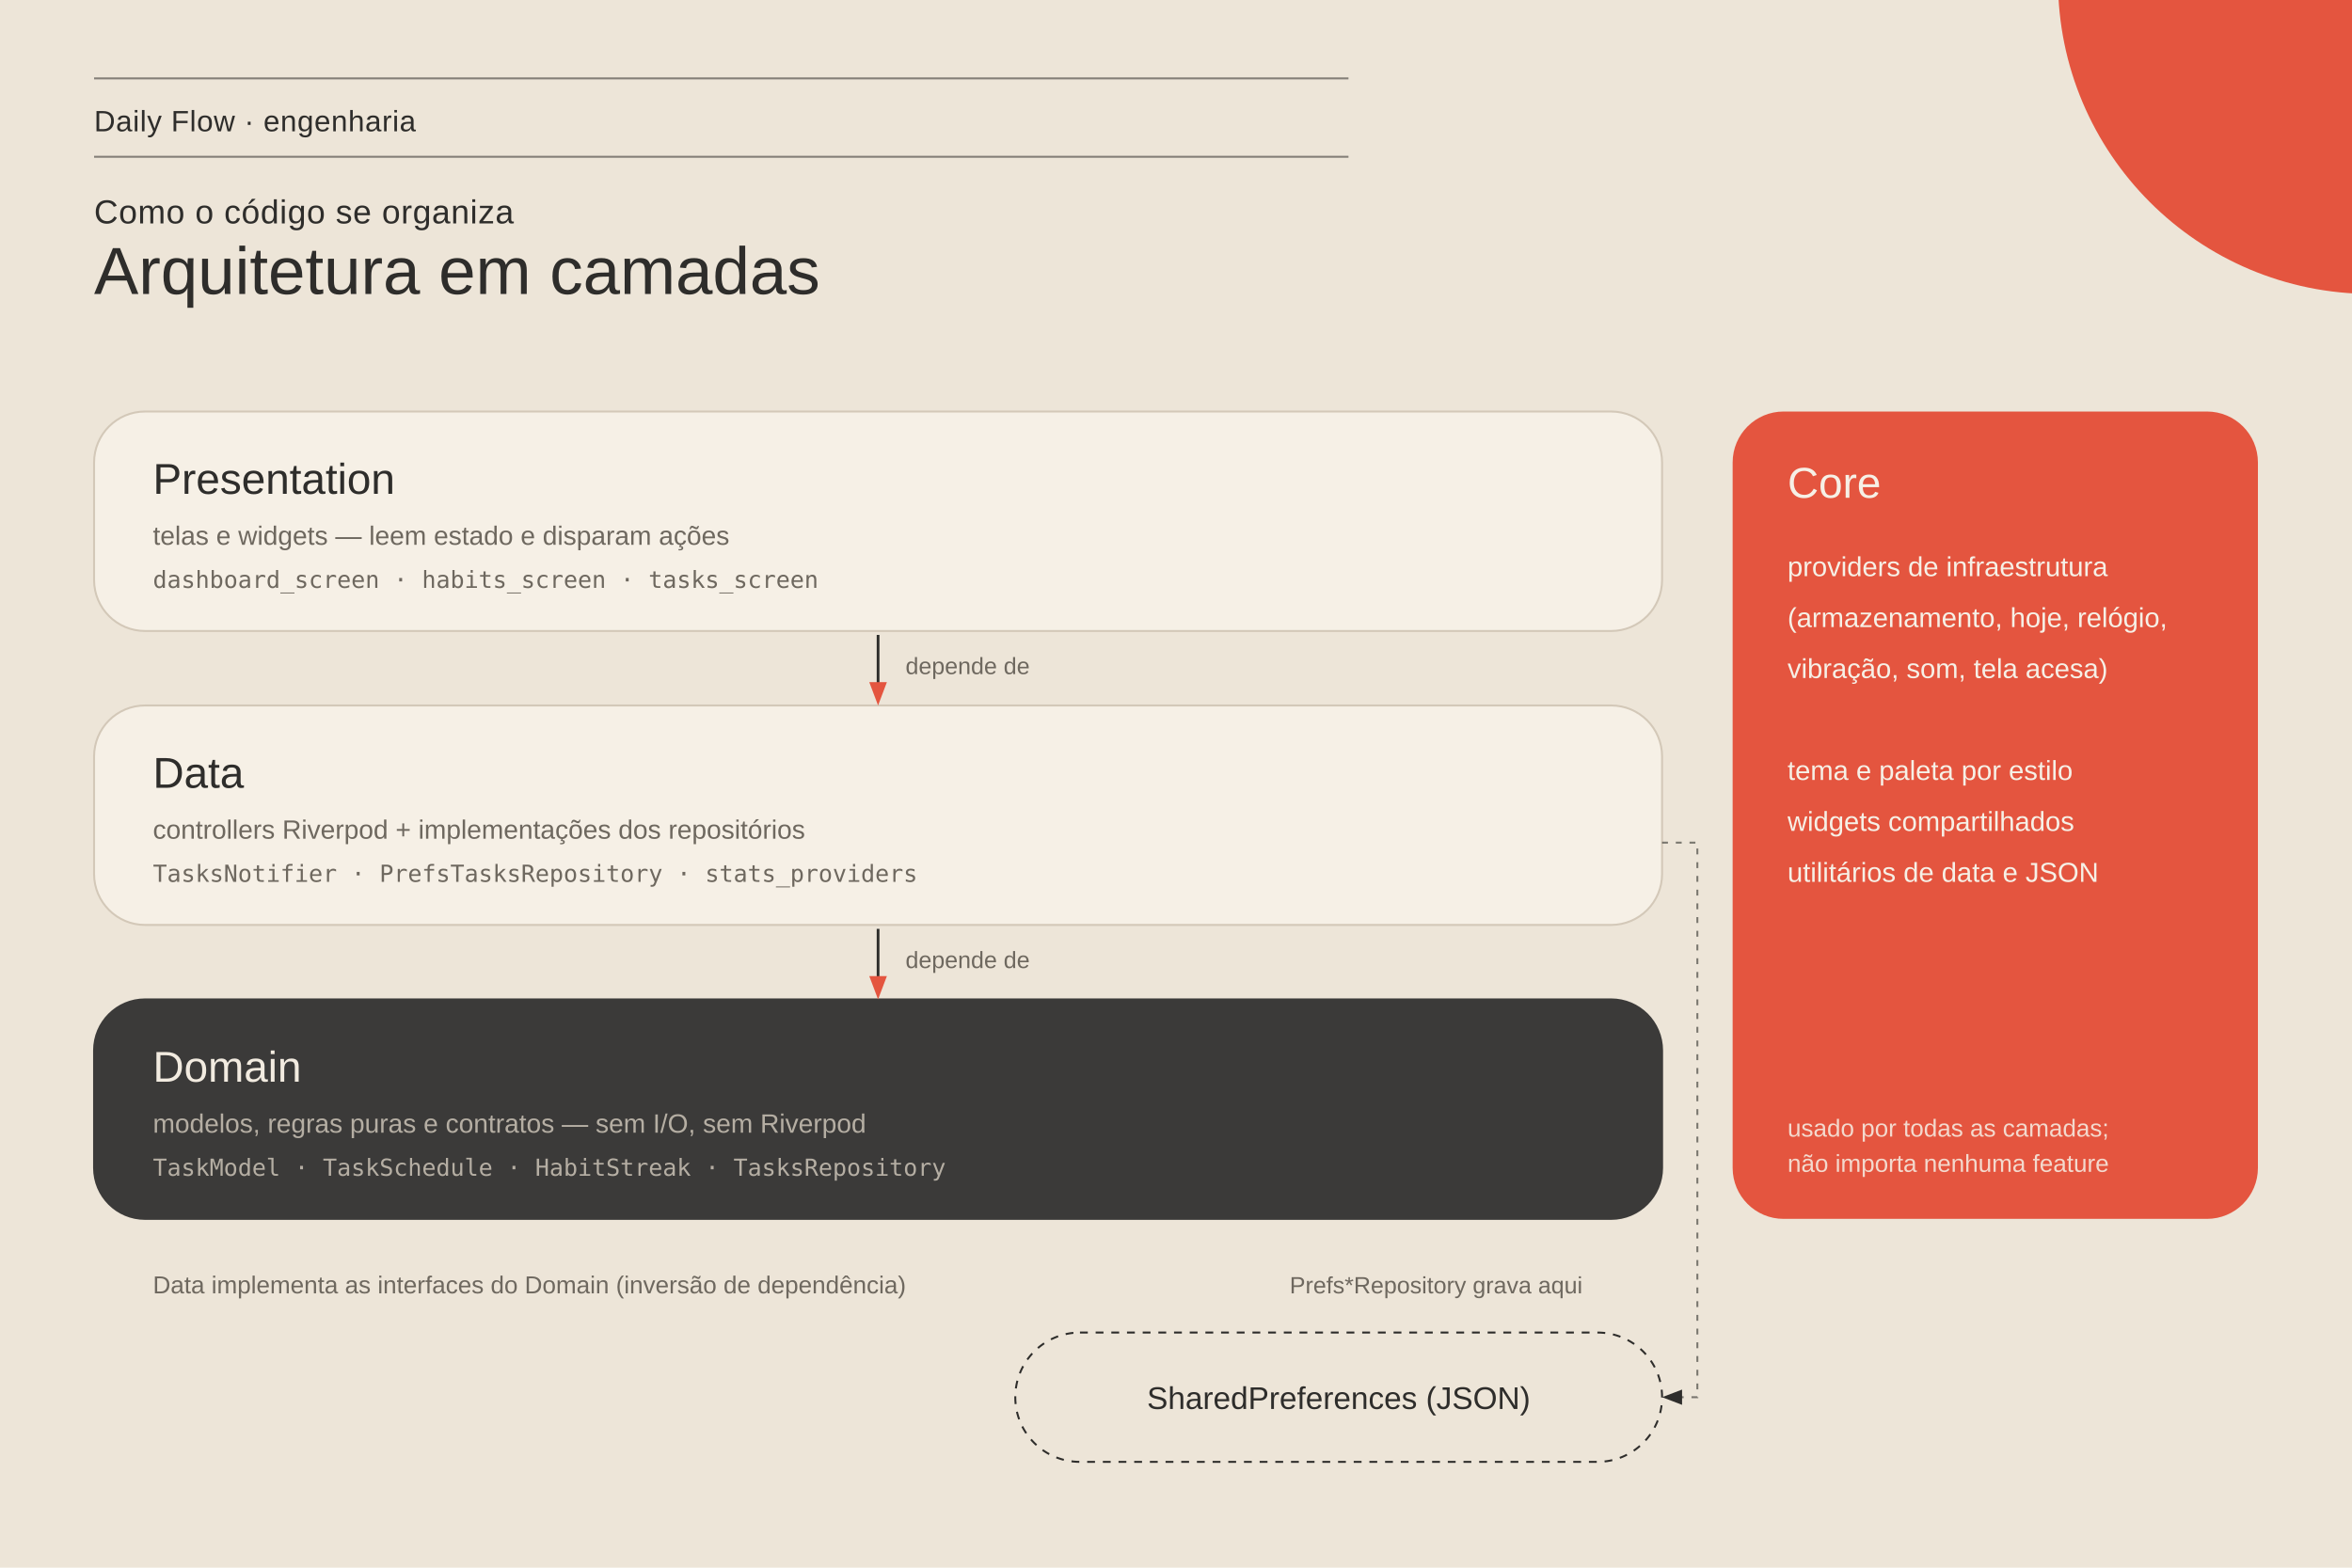
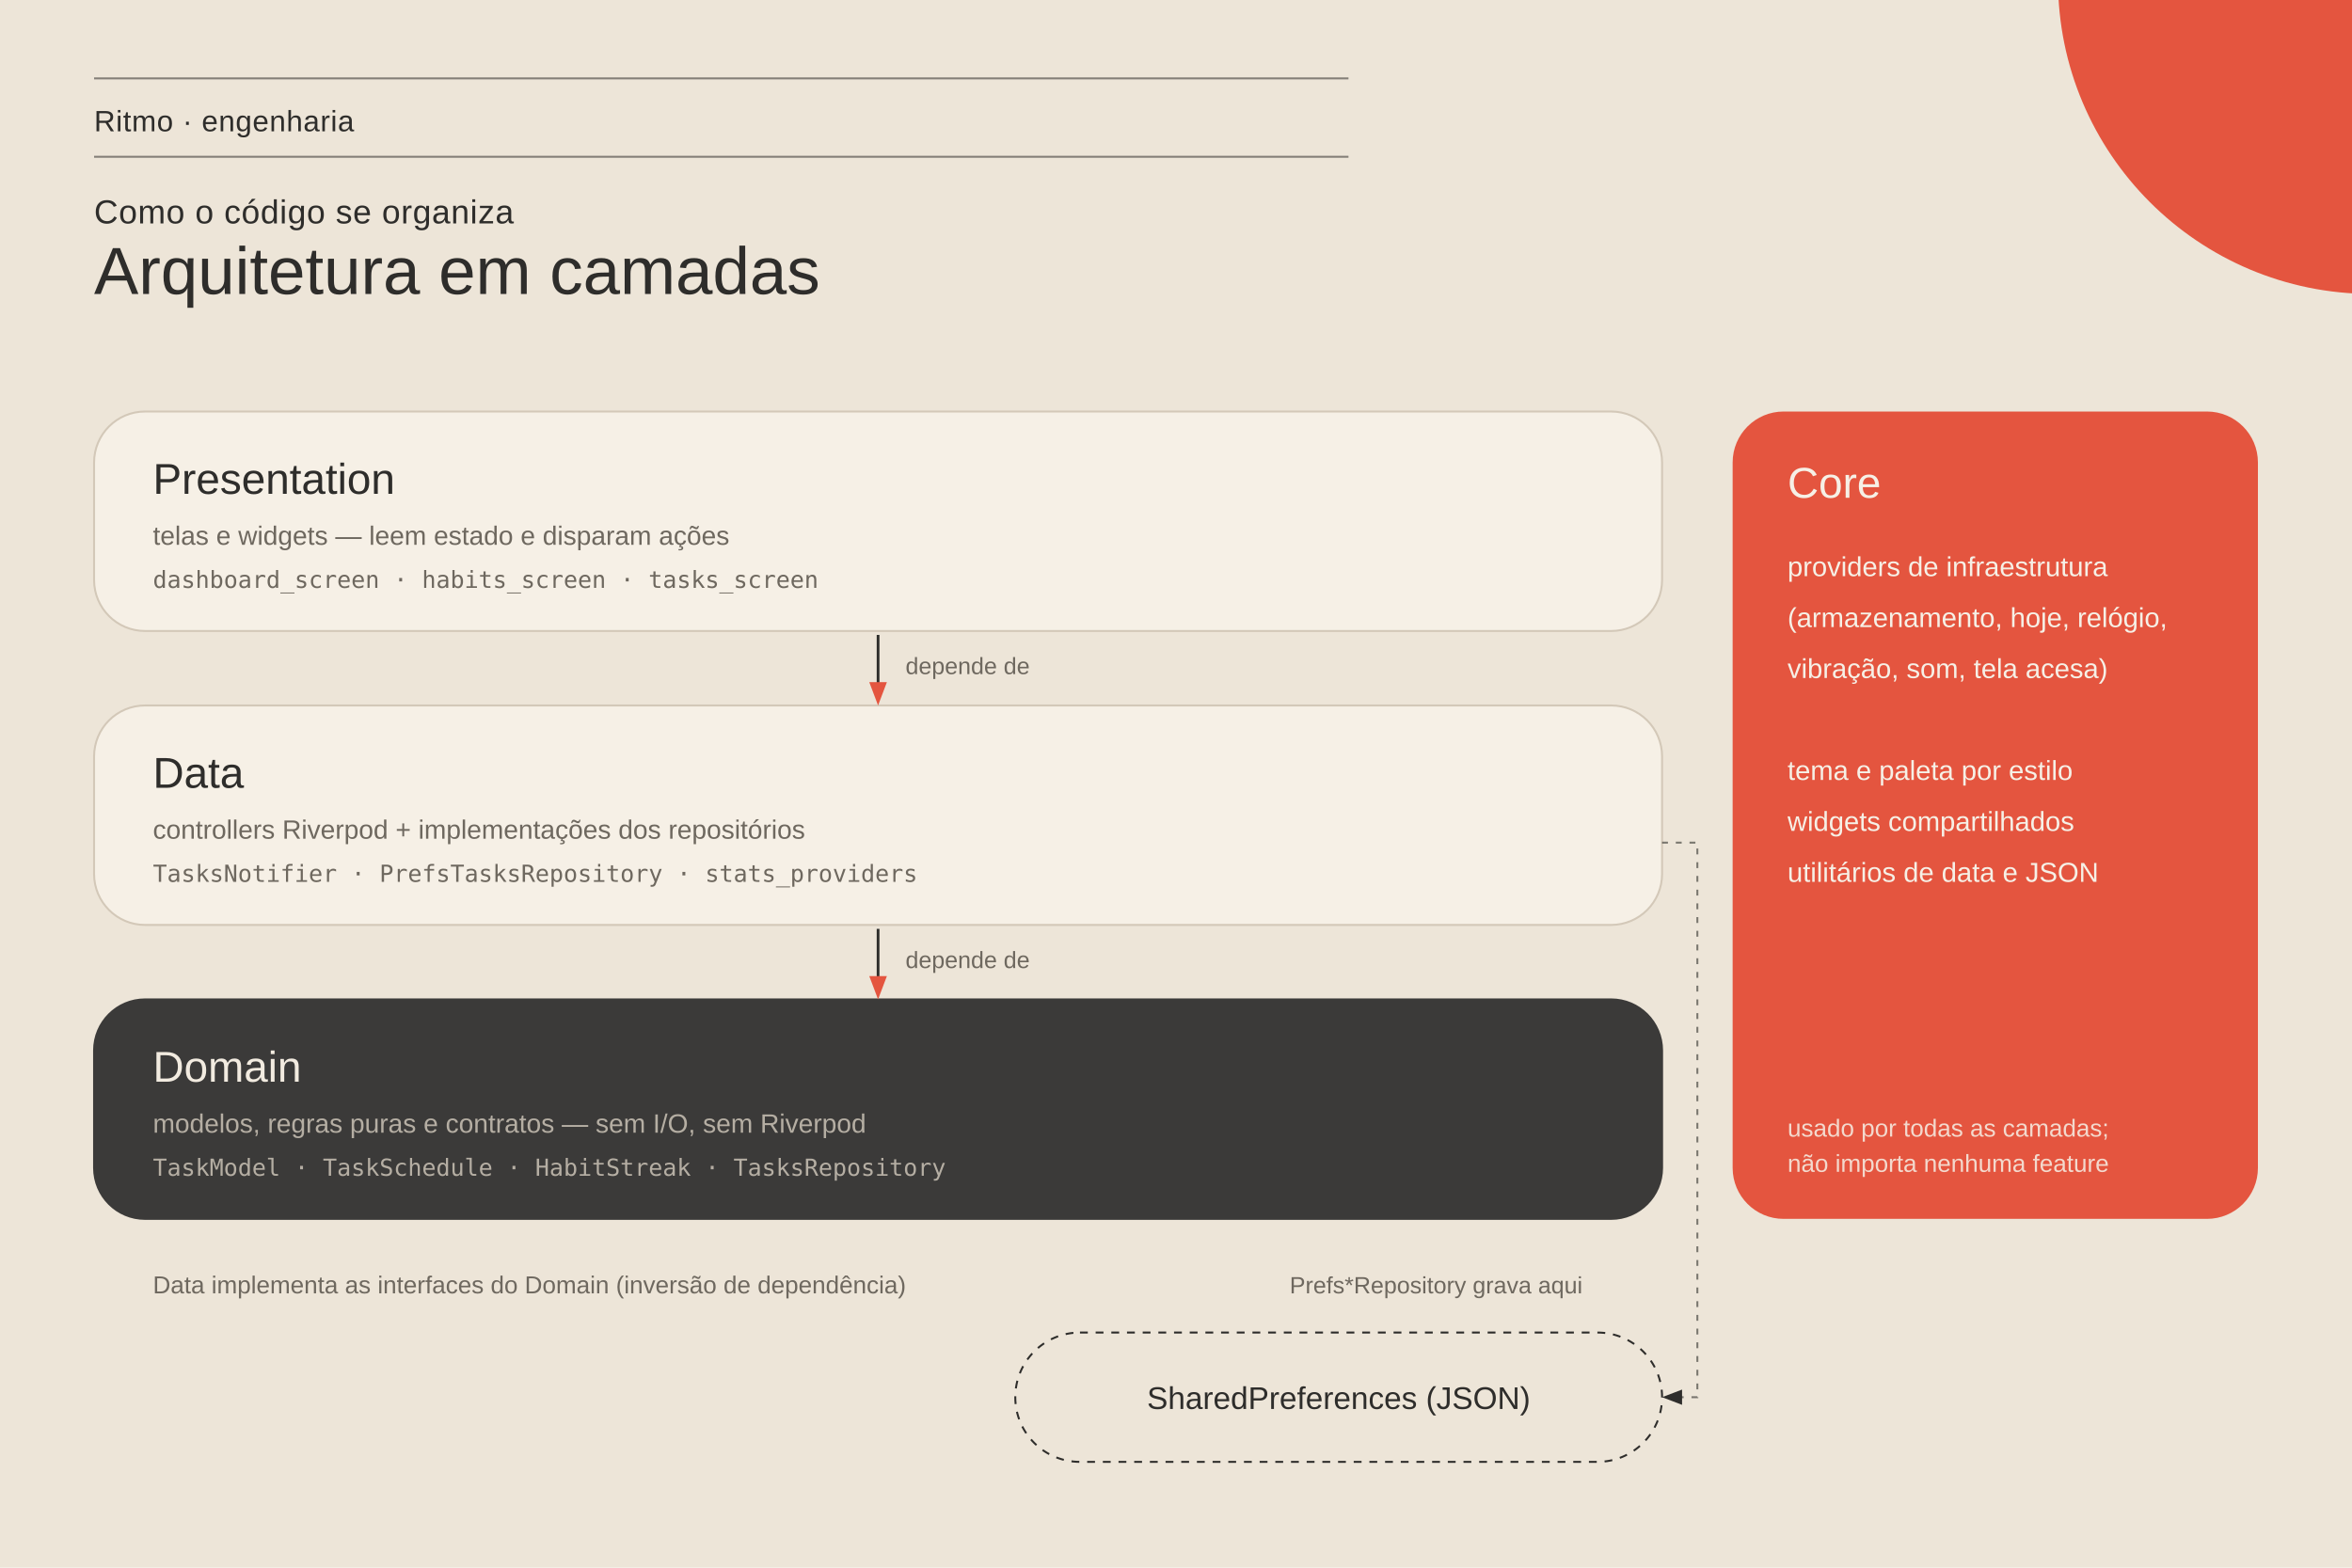
<svg xmlns="http://www.w3.org/2000/svg" width="1200" height="800" viewBox="0 0 1200 800" role="img" aria-labelledby="t d">
  <defs>
    <pattern id="zig" width="9" height="7" patternUnits="userSpaceOnUse">
      <path d="M0 4.5 L2.25 1.5 L4.5 4.5 L6.75 1.5 L9 4.5" fill="none" stroke="#2E2D2B" stroke-width="1" stroke-opacity=".6" />
    </pattern>
  </defs>
  <style>
  text { font-family: Jost, Futura, 'Century Gothic', 'Avenir Next', 'Segoe UI', Arial, sans-serif; fill: #2E2D2B; }
  .eyebrow { font-size: 15px; font-weight: 400; letter-spacing: .3px; }
  .title { font-size: 34px; font-weight: 300; }
  .h { font-size: 18px; font-weight: 500; }
  .s { font-size: 13.5px; fill: #6E685F; }
  .n { font-size: 15px; font-weight: 500; fill: #E4553F; }
  .on { fill: #F2EBE0; }
  .onm { fill: #B5AEA3; }
  .mono { font-family: Consolas, Menlo, 'DejaVu Sans Mono', monospace; }
</style>
  <rect width="1200" height="800" fill="#EDE5D8" />
  <circle cx="1210" cy="-10" r="160" fill="#E4553F" />
  <line x1="48" y1="40" x2="688" y2="40" stroke="#2E2D2B" stroke-opacity=".55" />
-   <text x="48" y="67" class="eyebrow">Daily Flow · engenharia</text>
+   <text x="48" y="67" class="eyebrow">Ritmo · engenharia</text>
  <line x1="48" y1="80" x2="688" y2="80" stroke="#2E2D2B" stroke-opacity=".55" />
  <text x="48" y="114" class="eyebrow" style="font-weight:300;font-size:17px">Como o código se organiza</text>
  <text x="48" y="150" class="title">Arquitetura em camadas</text>
  <rect x="48" y="210" width="800" height="112" rx="26" fill="#F6F0E6" stroke="#D3C8B8" />
  <text x="78" y="252" class="h" style="font-size:22px;font-weight:400">Presentation</text>
  <text x="78" y="278" class="s">telas e widgets — leem estado e disparam ações</text>
  <text x="78" y="300" class="s mono" style="font-size:12px">dashboard_screen · habits_screen · tasks_screen</text>
  <rect x="48" y="360" width="800" height="112" rx="26" fill="#F6F0E6" stroke="#D3C8B8" />
  <text x="78" y="402" class="h" style="font-size:22px;font-weight:400">Data</text>
  <text x="78" y="428" class="s">controllers Riverpod + implementações dos repositórios</text>
  <text x="78" y="450" class="s mono" style="font-size:12px">TasksNotifier · PrefsTasksRepository · stats_providers</text>
  <rect x="48" y="510" width="800" height="112" rx="26" fill="#3B3A39" stroke="#3B3A39" />
  <text x="78" y="552" class="h on" style="font-size:22px;font-weight:400">Domain</text>
  <text x="78" y="578" class="s onm">modelos, regras puras e contratos — sem I/O, sem Riverpod</text>
  <text x="78" y="600" class="s onm mono" style="font-size:12px">TaskModel · TaskSchedule · HabitStreak · TasksRepository</text>
  <line x1="448.0" y1="324" x2="448.0" y2="350" stroke="#2E2D2B" stroke-width="1.4" />
  <polygon points="7,0 -4.9,4.5 -4.9,-4.5" fill="#E4553F" transform="translate(448.0 353.0) rotate(90.0)" />
  <text x="462.0" y="344" class="s" style="font-size:12px">depende de</text>
  <line x1="448.0" y1="474" x2="448.0" y2="500" stroke="#2E2D2B" stroke-width="1.4" />
  <polygon points="7,0 -4.9,4.5 -4.9,-4.5" fill="#E4553F" transform="translate(448.0 503.0) rotate(90.0)" />
  <text x="462.0" y="494" class="s" style="font-size:12px">depende de</text>
  <rect x="518" y="680" width="330" height="66" rx="33" fill="none" stroke="#2E2D2B" stroke-dasharray="4 4" />
  <text x="683" y="719" text-anchor="middle" class="h" style="font-size:16px">SharedPreferences (JSON)</text>
  <path d="M848 430 H866 V713 H856" fill="none" stroke="#2E2D2B" stroke-opacity=".6" stroke-dasharray="3 4" />
  <polygon points="6,0 -4.2,3.9 -4.2,-3.9" fill="#2E2D2B" transform="translate(854.0 713.0) rotate(180.0)" />
  <text x="658" y="660" class="s" style="font-size:12px">Prefs*Repository grava aqui</text>
  <text x="78" y="660" class="s" style="font-size:12.5px">Data implementa as interfaces do Domain (inversão de dependência)</text>
  <rect x="884" y="210" width="268" height="412" rx="26" fill="#E4553F" />
  <text x="912" y="254" style="font-size:22px;fill:#F6F0E6">Core</text>
  <text x="912" y="294" style="font-size:14px;fill:#F6F0E6">providers de infraestrutura</text>
  <text x="912" y="320" style="font-size:14px;fill:#F6F0E6">(armazenamento, hoje, relógio,</text>
  <text x="912" y="346" style="font-size:14px;fill:#F6F0E6">vibração, som, tela acesa)</text>
  <text x="912" y="372" style="font-size:14px;fill:#F6F0E6" />
  <text x="912" y="398" style="font-size:14px;fill:#F6F0E6">tema e paleta por estilo</text>
  <text x="912" y="424" style="font-size:14px;fill:#F6F0E6">widgets compartilhados</text>
  <text x="912" y="450" style="font-size:14px;fill:#F6F0E6">utilitários de data e JSON</text>
  <text x="912" y="580" style="font-size:12.5px;fill:#F6F0E6;opacity:.85">usado por todas as camadas;</text>
  <text x="912" y="598" style="font-size:12.5px;fill:#F6F0E6;opacity:.85">não importa nenhuma feature</text>
</svg>
